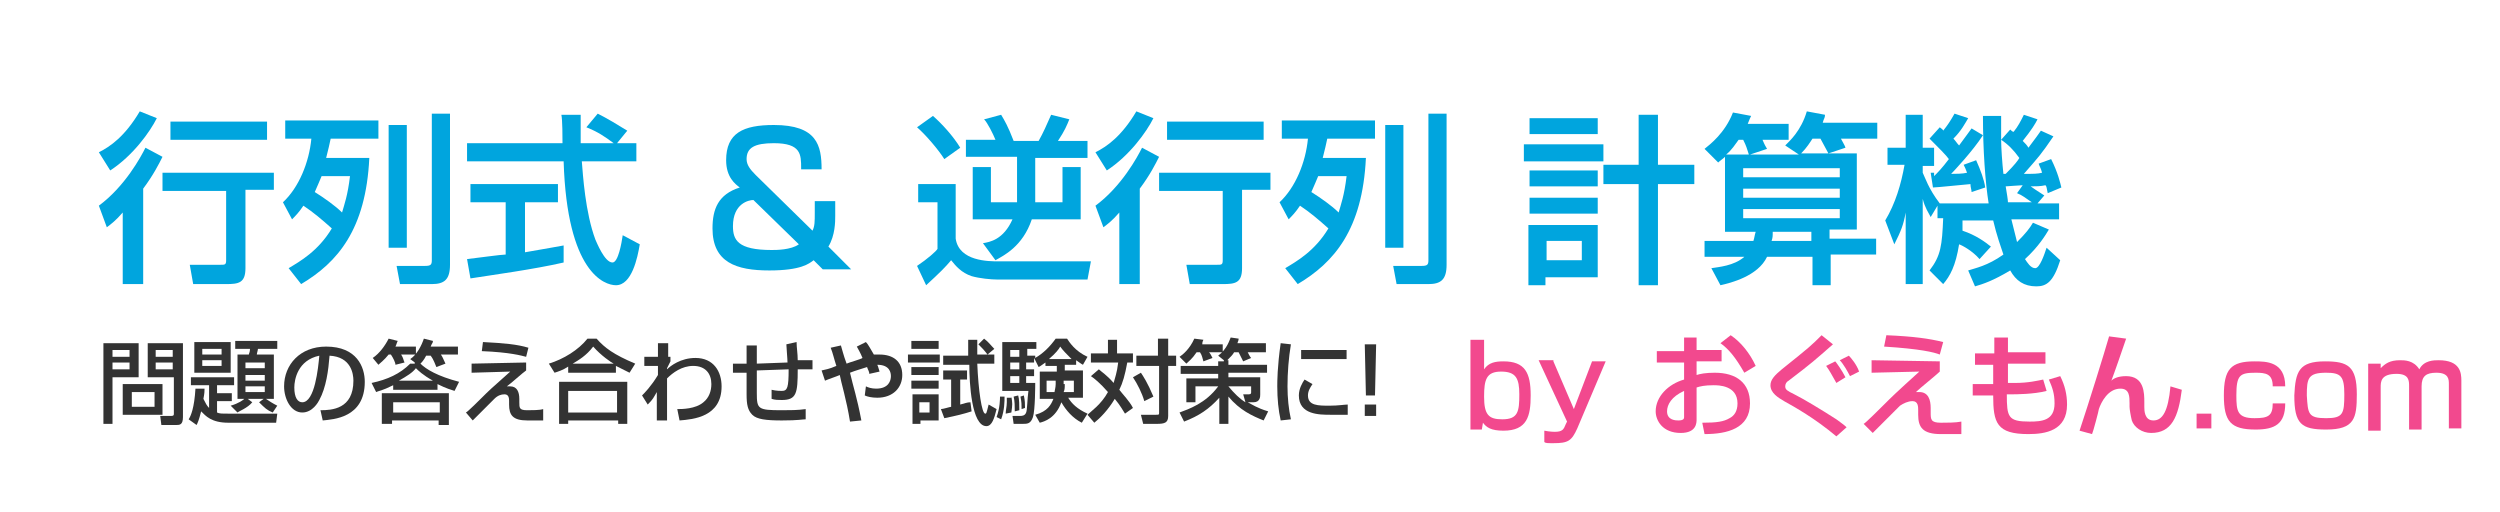
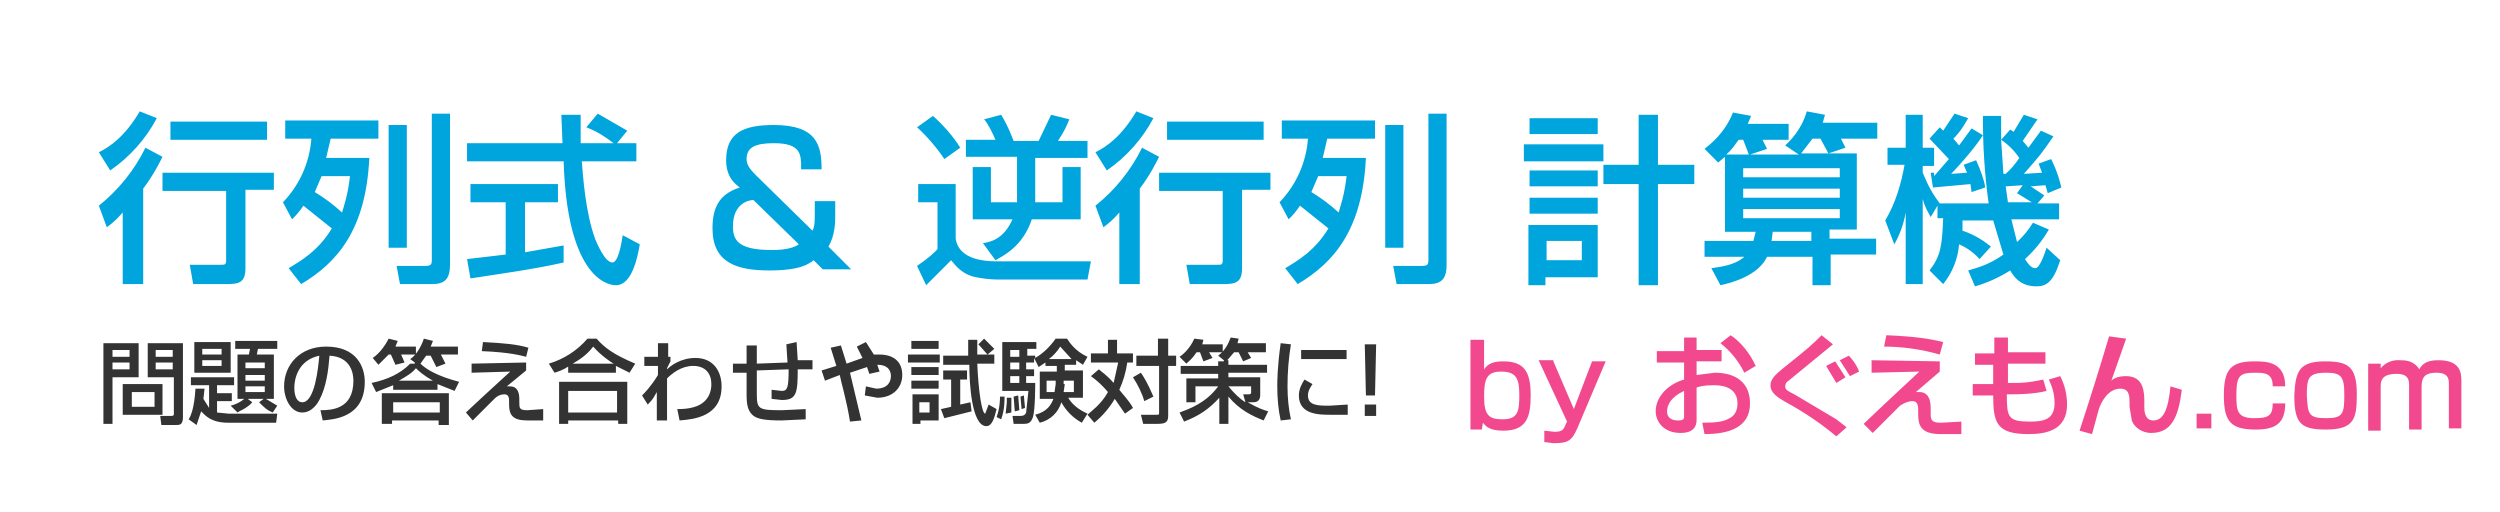
- <svg xmlns="http://www.w3.org/2000/svg" version="1.1" id="レイヤー_1" x="0px" y="0px" viewBox="0 0 220 45" style="enable-background:new 0 0 220 45;" xml:space="preserve">
-   <style type="text/css">
- 	.st0{enable-background:new    ;}
- 	.st1{fill:#00A5DE;}
- 	.st2{fill:#333333;}
- 	.st3{fill:#F2498E;}
- </style>
+ <svg xmlns="http://www.w3.org/2000/svg" viewBox="0 0 220 45">
+   <style>.st0{enable-background:new}.st1{fill:#00a5de}.st2{fill:#333}.st3{fill:#f2498e}</style>
  <g class="st0">
-     <path class="st1" d="M13.8,10.4c-0.6,1.2-2.1,3.3-4.1,4.6l-1-1.6c1-0.5,2.3-1.4,3.6-3.6L13.8,10.4z M14.3,13.8   c-0.3,0.6-0.8,1.6-1.7,2.8v8.4h-1.8v-6.3c-0.6,0.7-1,1-1.4,1.3l-0.7-1.9c2.3-1.7,3.7-4.3,4.1-5.1L14.3,13.8z M24.1,15.1v1.6h-2.5   v6.9c0,1.3-0.6,1.4-1.7,1.4H17l-0.3-1.7h2.7c0.4,0,0.5,0,0.5-0.4v-6.1h-5.6v-1.6H24.1z M23.5,10.7v1.6h-8.5v-1.6H23.5z" />
-     <path class="st1" d="M24.9,17.8c1.4-1.3,2.3-3.5,2.5-5.6h-2.3v-1.6h8.2v1.6h-4.2c-0.1,0.5-0.2,0.9-0.4,1.7h3.8   c-0.3,6.3-2.8,9.2-6,11.1l-1.1-1.4c1-0.6,2.6-1.5,3.8-3.5c-0.9-0.8-1.6-1.4-2.5-2c-0.4,0.6-0.7,0.9-1,1.2L24.9,17.8z M28.3,15.5   c-0.2,0.5-0.3,0.7-0.6,1.4c0.8,0.5,1.8,1.2,2.4,1.8c0.2-0.7,0.5-1.5,0.7-3.2H28.3z M35.8,11v10.8h-1.6V11H35.8z M39.6,10v13.3   c0,1.3-0.5,1.7-1.6,1.7h-2.8l-0.3-1.6h2.5c0.5,0,0.6-0.1,0.6-0.5V10H39.6z" />
-     <path class="st1" d="M54.3,12.6H56v1.6h-4.8c0.1,1.2,0.3,4.5,1.2,6.9c0.1,0.2,0.8,2,1.5,2c0.5,0,0.8-1.7,0.9-2.4l1.5,0.8   c-0.2,1.2-0.7,3.6-2.1,3.6c-1,0-4.3-1.1-4.6-10.9h-8.5v-1.6h8.4c0-0.4,0-2.1-0.1-2.5h1.7c0,1,0,1.9,0,2.5H54   c-0.8-0.6-1.4-1-2.4-1.4l1-1.2c0.8,0.4,1.8,1,2.6,1.5L54.3,12.6z M41.1,22.8c0.9-0.1,3-0.4,3.4-0.4v-4.6h-3.1v-1.6h7.7v1.6h-2.9   v4.4c1.8-0.3,2.8-0.5,3.4-0.6v1.5c-2.6,0.6-6.3,1.1-8.2,1.4L41.1,22.8z" />
-     <path class="st1" d="M70.5,14.8c0-1.2,0-2.2-2.4-2.2c-1.7,0-2.4,0.4-2.4,1.4c0,0.5,0.3,0.9,0.8,1.4l5,4.9c0.2-0.4,0.2-0.8,0.2-1.6   v-1h1.8V19c0,0.5,0,1.7-0.6,2.7l2,2h-2.5l-0.8-0.8c-0.4,0.3-1.1,0.9-3.9,0.9c-2.9,0-5-0.7-5-3.7c0-1.7,0.5-3,2.4-3.6   c-0.4-0.3-1.2-0.9-1.2-2.4c0-2.4,1.5-3.1,4.2-3.1c3.8,0,4.2,1.8,4.2,3.9H70.5z M66.3,17.6c-0.4,0-1.8,0.3-1.8,2.3   c0,1.2,0.4,2.1,3.4,2.1c0.4,0,1.7,0,2.4-0.5L66.3,17.6z" />
-     <path class="st1" d="M80.8,16.2h3.3V21c0.3,2,2.9,2,3.8,2H96l-0.3,1.6h-7.9c-0.6,0-1.6-0.1-2.3-0.3c-0.9-0.3-1.4-0.9-1.8-1.4   c-0.5,0.6-1,1.1-2.2,2.2l-0.8-1.7c0.9-0.6,1.7-1.3,1.8-1.5v-4.1h-1.7V16.2z M82.1,10.2c0.8,0.7,1.8,1.8,2.4,2.8l-1.4,1   c-0.5-0.8-1.6-2.1-2.4-2.8L82.1,10.2z M89.5,17.7c0-0.1,0-0.4,0-0.7v-3.2H85v-1.5h2.6c-0.2-0.5-0.7-1.5-1-1.8l1.5-0.4   c0.3,0.5,0.6,1,1.1,2.3h2.2c0.4-0.7,0.7-1.4,1.1-2.3l1.6,0.4c-0.2,0.5-0.4,1-1,1.9h2.6v1.5h-4.6v2.7c0,0.4,0,0.8,0,1.2h2.4v-3.1   h1.6v4.6h-4.3c-0.8,2.4-2.5,3.2-3.2,3.6l-1.1-1.5c0.6-0.1,1.8-0.3,2.6-2.1h-3.5v-4.6h1.6v3.1H89.5z" />
-     <path class="st1" d="M101.5,10.4c-0.6,1.2-2.1,3.3-4.1,4.6l-1-1.6c1-0.5,2.3-1.4,3.6-3.6L101.5,10.4z M102,13.8   c-0.3,0.6-0.8,1.6-1.7,2.8v8.4h-1.8v-6.3c-0.6,0.7-1,1-1.4,1.3l-0.7-1.9c2.3-1.7,3.7-4.3,4.1-5.1L102,13.8z M111.8,15.1v1.6h-2.5   v6.9c0,1.3-0.6,1.4-1.7,1.4h-2.9l-0.3-1.7h2.7c0.4,0,0.5,0,0.5-0.4v-6.1H102v-1.6H111.8z M111.2,10.7v1.6h-8.5v-1.6H111.2z" />
-     <path class="st1" d="M112.6,17.8c1.4-1.3,2.3-3.5,2.5-5.6h-2.3v-1.6h8.2v1.6h-4.2c-0.1,0.5-0.2,0.9-0.4,1.7h3.8   c-0.3,6.3-2.8,9.2-6,11.1l-1.1-1.4c1-0.6,2.6-1.5,3.8-3.5c-0.9-0.8-1.6-1.4-2.5-2c-0.4,0.6-0.7,0.9-1,1.2L112.6,17.8z M116,15.5   c-0.2,0.5-0.3,0.7-0.6,1.4c0.8,0.5,1.8,1.2,2.4,1.8c0.2-0.7,0.5-1.5,0.7-3.2H116z M123.5,11v10.8h-1.6V11H123.5z M127.3,10v13.3   c0,1.3-0.5,1.7-1.6,1.7h-2.8l-0.3-1.6h2.5c0.5,0,0.6-0.1,0.6-0.5V10H127.3z" />
-     <path class="st1" d="M134.1,12.7h7v1.5h-7V12.7z M134.6,10.4h6v1.4h-6V10.4z M134.6,15h6v1.4h-6V15z M134.6,17.4h6v1.4h-6V17.4z    M134.6,19.8h6v4.6h-4.6v0.7h-1.5V19.8z M136.1,21.2v1.7h3.1v-1.7H136.1z M145.9,14.5h3.2v1.7h-3.2v8.9h-1.7v-8.9h-3.1v-1.7h3.1   v-4.4h1.7V14.5z" />
-     <path class="st1" d="M161.1,22.6v2.5h-1.6v-2.5h-4c-0.8,1.7-3.2,2.3-4.1,2.5l-0.8-1.5c0.6-0.1,2-0.2,2.9-1h-3.5v-1.4h4.3   c0.1-0.3,0.1-0.5,0.2-0.8h-2.7v-6.6c-0.2,0.2-0.4,0.3-0.6,0.5l-1.2-1.2c0.5-0.4,1.8-1.4,2.5-3.2l1.6,0.3c-0.2,0.4-0.2,0.5-0.3,0.7   h3.6v1.4h-2.3c0.1,0.2,0.1,0.3,0.4,0.8l-1.5,0.5h4.3l-1.2-0.8c0.4-0.4,1.4-1.3,1.9-3l1.6,0.3c0,0.3-0.1,0.3-0.2,0.7h4.8v1.4H162   c0.1,0.2,0.4,0.7,0.4,0.8l-1.5,0.5l-0.7-1.3h-0.7c-0.2,0.3-0.5,0.8-1,1.3h4.9v6.7h-2.4v0.8h4.1v1.4H161.1z M153.4,12.3H153   c-0.3,0.4-0.6,0.9-1.1,1.3h2C153.7,13,153.7,12.9,153.4,12.3z M161.9,14.8h-8.5v0.8h8.5V14.8z M161.9,16.6h-8.5v0.8h8.5V16.6z    M161.9,18.4h-8.5v0.8h8.5V18.4z M159.4,20.4H156c0,0.4,0,0.5-0.1,0.8h3.5V20.4z" />
-     <path class="st1" d="M174.2,22.8c-0.6-0.7-1.5-1.2-1.8-1.3c-0.3,1.9-0.8,2.8-1.4,3.5l-1.2-1.2c1-1.3,1.1-2.2,1.2-4.6h-0.5v-1.1   l-0.6,1c-0.2-0.4-0.5-0.8-0.7-1.6v7.5h-1.5v-6.3c-0.2,1.1-0.4,1.6-1,2.8l-0.8-2.1c0.9-1.5,1.4-3.2,1.7-4.9h-1.5V13h1.6v-2.9h1.5V13   h1v1.6h-1v0.6c0.2,0.4,0.5,1.4,1.5,2.7h4.3c-0.3-1.9-0.5-4.7-0.5-7.7h1.6c0,0.7,0,1.2,0,2.1l0.8-0.9c0.1,0.1,0.2,0.2,0.3,0.2   c0.4-0.5,0.6-0.9,0.9-1.5l1.2,0.4c-0.2,0.4-0.5,0.9-1.3,1.9c0.2,0.2,0.4,0.4,0.5,0.6c0.6-0.8,0.9-1.2,1.1-1.5l1.1,0.5   c-1.1,1.6-1.2,1.7-2.6,3.3c0.9,0,1.2,0,1.6-0.1c-0.1-0.4-0.2-0.5-0.3-0.8l1.1-0.4c0.6,1.2,0.8,2.1,0.9,2.5l-1.2,0.5   c-0.1-0.5-0.1-0.6-0.2-0.7c-0.4,0.1-0.9,0.1-1.3,0.1c0.3,0.2,0.4,0.3,1.2,0.8l-0.6,0.7h1.9v1.4h-4.2c0.2,0.8,0.4,1.6,0.5,2   c0.8-0.8,1.1-1.2,1.4-1.7l1.4,0.6c-0.3,0.5-0.9,1.5-2.1,2.6c0.2,0.3,0.5,0.8,0.9,0.8c0.4,0,0.8-1.2,1-1.8l1.2,1.1   c-0.6,1.9-1.2,2.3-2.1,2.3c-1.1,0-1.8-0.5-2.3-1.4c-1.5,0.9-2.4,1.2-3.1,1.4l-0.6-1.4c0.6-0.2,1.7-0.4,3.1-1.4   c-0.2-0.6-0.6-1.7-0.9-3h-2.7c0,0.4,0,0.6,0,0.9c1.2,0.4,2,1,2.5,1.4L174.2,22.8z M170.2,15.5c0.3-0.3,0.7-0.7,1.3-1.5   c-0.2-0.3-0.9-1-1.7-1.8l0.9-1c0.1,0.1,0.3,0.2,0.3,0.3c0.4-0.5,0.6-0.8,1-1.5l1.2,0.4c-0.3,0.5-0.6,1.1-1.3,1.8   c0.2,0.2,0.3,0.4,0.5,0.6c0.6-0.8,0.8-1.1,1.1-1.5l1,0.6c-0.9,1.4-2.6,3.2-2.8,3.4c0.4,0,1,0,1.4-0.1c-0.1-0.3-0.2-0.5-0.3-0.7   l1.1-0.4c0.4,0.9,0.7,1.7,0.8,2.4l-1.2,0.4c0-0.2-0.1-0.4-0.1-0.7c-0.1,0-3,0.3-3.3,0.3l-0.2-1.3H170.2z M177.7,13.9   c-0.5-0.7-1-1.2-1.6-1.6c0,0.7,0.1,2.1,0.2,3h0.2C177.3,14.5,177.6,14.1,177.7,13.9z M178,16.3c-0.2,0-1.4,0.1-1.5,0.1   c0.1,0.6,0.2,1.2,0.2,1.4h2.1c-0.6-0.4-0.8-0.6-1.3-0.8L178,16.3z" />
+     <path d="M13.8 10.4A13 13 0 0 1 9.7 15l-1-1.6c1-.5 2.3-1.4 3.6-3.6l1.5.6zm.5 3.4c-.3.6-.8 1.6-1.7 2.8V25h-1.8v-6.3c-.6.7-1 1-1.4 1.3l-.7-1.9a15 15 0 0 0 4.1-5.1l1.5.8zm9.8 1.3v1.6h-2.5v6.9c0 1.3-.6 1.4-1.7 1.4H17l-.3-1.7h2.7c.4 0 .5 0 .5-.4v-6.1h-5.6v-1.6h9.8zm-.6-4.4v1.6H15v-1.6h8.5zM24.9 17.8a9 9 0 0 0 2.5-5.6h-2.3v-1.6h8.2v1.6h-4.2l-.4 1.7h3.8c-.3 6.3-2.8 9.2-6 11.1l-1.1-1.4c1-.6 2.6-1.5 3.8-3.5l-2.5-2a7 7 0 0 1-1 1.2l-.8-1.5zm3.4-2.3l-.6 1.4a15 15 0 0 1 2.4 1.8c.2-.7.5-1.5.7-3.2h-2.5zm7.5-4.5v10.8h-1.6V11h1.6zm3.8-1v13.3c0 1.3-.5 1.7-1.6 1.7h-2.8l-.3-1.6h2.5c.5 0 .6-.1.6-.5V10h1.6zM54.3 12.6H56v1.6h-4.8c.1 1.2.3 4.5 1.2 6.9.1.2.8 2 1.5 2 .5 0 .8-1.7.9-2.4l1.5.8c-.2 1.2-.7 3.6-2.1 3.6-1 0-4.3-1.1-4.6-10.9h-8.5v-1.6h8.4l-.1-2.5h1.7v2.5H54c-.8-.6-1.4-1-2.4-1.4l1-1.2 2.6 1.5-.9 1.1zM41.1 22.8l3.4-.4v-4.6h-3.1v-1.6h7.7v1.6h-2.9v4.4l3.4-.6v1.5c-2.6.6-6.3 1.1-8.2 1.4l-.3-1.7zM70.5 14.8c0-1.2 0-2.2-2.4-2.2-1.7 0-2.4.4-2.4 1.4 0 .5.3.9.8 1.4l5 4.9c.2-.4.2-.8.2-1.6v-1h1.8V19c0 .5 0 1.7-.6 2.7l2 2h-2.5l-.8-.8c-.4.3-1.1.9-3.9.9-2.9 0-5-.7-5-3.7 0-1.7.5-3 2.4-3.6-.4-.3-1.2-.9-1.2-2.4 0-2.4 1.5-3.1 4.2-3.1 3.8 0 4.2 1.8 4.2 3.9h-1.8zm-4.2 2.8c-.4 0-1.8.3-1.8 2.3 0 1.2.4 2.1 3.4 2.1.4 0 1.7 0 2.4-.5l-4-3.9zM80.8 16.2h3.3V21c.3 2 2.9 2 3.8 2H96l-.3 1.6h-7.9c-.6 0-1.6-.1-2.3-.3-.9-.3-1.4-.9-1.8-1.4l-2.2 2.2-.8-1.7c.9-.6 1.7-1.3 1.8-1.5v-4.1h-1.7v-1.6zm1.3-6c.8.7 1.8 1.8 2.4 2.8l-1.4 1c-.5-.8-1.6-2.1-2.4-2.8l1.4-1zm7.4 7.5V13.8H85v-1.5h2.6c-.2-.5-.7-1.5-1-1.8l1.5-.4c.3.5.6 1 1.1 2.3h2.2l1.1-2.3 1.6.4c-.2.5-.4 1-1 1.9h2.6v1.5h-4.6V17.8h2.4v-3.1h1.6v4.6h-4.3c-.8 2.4-2.5 3.2-3.2 3.6l-1.1-1.5c.6-.1 1.8-.3 2.6-2.1h-3.5v-4.6h1.6v3.1h2.3zM101.5 10.4a13 13 0 0 1-4.1 4.6l-1-1.6c1-.5 2.3-1.4 3.6-3.6l1.5.6zm.5 3.4c-.3.6-.8 1.6-1.7 2.8V25h-1.8v-6.3c-.6.7-1 1-1.4 1.3l-.7-1.9a15 15 0 0 0 4.1-5.1l1.5.8zm9.8 1.3v1.6h-2.5v6.9c0 1.3-.6 1.4-1.7 1.4h-2.9l-.3-1.7h2.7c.4 0 .5 0 .5-.4v-6.1H102v-1.6h9.8zm-.6-4.4v1.6h-8.5v-1.6h8.5zM112.6 17.8a9 9 0 0 0 2.5-5.6h-2.3v-1.6h8.2v1.6h-4.2l-.4 1.7h3.8c-.3 6.3-2.8 9.2-6 11.1l-1.1-1.4c1-.6 2.6-1.5 3.8-3.5l-2.5-2a7 7 0 0 1-1 1.2l-.8-1.5zm3.4-2.3l-.6 1.4a15 15 0 0 1 2.4 1.8c.2-.7.5-1.5.7-3.2H116zm7.5-4.5v10.8h-1.6V11h1.6zm3.8-1v13.3c0 1.3-.5 1.7-1.6 1.7h-2.8l-.3-1.6h2.5c.5 0 .6-.1.6-.5V10h1.6zM134.1 12.7h7v1.5h-7v-1.5zm.5-2.3h6v1.4h-6v-1.4zm0 4.6h6v1.4h-6V15zm0 2.4h6v1.4h-6v-1.4zm0 2.4h6v4.6H136v.7h-1.5v-5.3zm1.5 1.4v1.7h3.1v-1.7h-3.1zm9.8-6.7h3.2v1.7h-3.2v8.9h-1.7v-8.9h-3.1v-1.7h3.1v-4.4h1.7v4.4zM161.1 22.6v2.5h-1.6v-2.5h-4c-.8 1.7-3.2 2.3-4.1 2.5l-.8-1.5c.6-.1 2-.2 2.9-1H150v-1.4h4.3l.2-.8h-2.7v-6.6l-.6.5-1.2-1.2c.5-.4 1.8-1.4 2.5-3.2l1.6.3-.3.7h3.6v1.4h-2.3l.4.8-1.5.5h4.3l-1.2-.8c.4-.4 1.4-1.3 1.9-3l1.6.3-.2.7h4.8v1.4H162l.4.8-1.5.5-.7-1.3h-.7l-1 1.3h4.9v6.7H161v.8h4.1v1.4h-4zm-7.7-10.3h-.4c-.3.4-.6.9-1.1 1.3h2l-.5-1.3zm8.5 2.5h-8.5v.8h8.5v-.8zm0 1.8h-8.5v.8h8.5v-.8zm0 1.8h-8.5v.8h8.5v-.8zm-2.5 2H156l-.1.8h3.5v-.8zM174.2 22.8a5.1 5.1 0 0 0-1.8-1.3A6.4 6.4 0 0 1 171 25l-1.2-1.2c1-1.3 1.1-2.2 1.2-4.6h-.5v-1.1l-.6 1c-.2-.4-.5-.8-.7-1.6V25h-1.5v-6.3a8.6 8.6 0 0 1-1 2.8l-.8-2.1c.9-1.5 1.4-3.2 1.7-4.9h-1.5V13h1.6v-2.9h1.5V13h1v1.6h-1v.6c.2.4.5 1.4 1.5 2.7h4.3a53 53 0 0 1-.5-7.7h1.6v2.1l.8-.9.3.2.9-1.5 1.2.4-1.3 1.9.5.6 1.1-1.5 1.1.5c-1.1 1.6-1.2 1.7-2.6 3.3l1.6-.1-.3-.8 1.1-.4c.6 1.2.8 2.1.9 2.5l-1.2.5-.2-.7-1.3.1 1.2.8-.6.7h1.9v1.4H177l.5 2a8 8 0 0 0 1.4-1.7l1.4.6c-.3.5-.9 1.5-2.1 2.6.2.3.5.8.9.8s.8-1.2 1-1.8l1.2 1.1c-.6 1.9-1.2 2.3-2.1 2.3-1.1 0-1.8-.5-2.3-1.4a12 12 0 0 1-3.1 1.4l-.6-1.4c.6-.2 1.7-.4 3.1-1.4l-.9-3h-2.7v.9c1.2.4 2 1 2.5 1.4l-1 1.1zm-4-7.3l1.3-1.5-1.7-1.8.9-1 .3.3 1-1.5 1.2.4c-.3.5-.6 1.1-1.3 1.8l.5.6 1.1-1.5 1 .6c-.9 1.4-2.6 3.2-2.8 3.4l1.4-.1-.3-.7 1.1-.4c.4.9.7 1.7.8 2.4l-1.2.4-.1-.7-3.3.3-.2-1.3h.3zm7.5-1.6a6 6 0 0 0-1.6-1.6l.2 3h.2a7 7 0 0 0 1.2-1.4zm.3 2.4l-1.5.1.2 1.4h2.1l-1.3-.8.5-.7z" class="st1" />
  </g>
  <g class="st0">
-     <path class="st2" d="M9.1,30.2h3.1v3H9.9v4.1H9.1V30.2z M9.9,30.8v0.6h1.5v-0.6H9.9z M9.9,31.9v0.6h1.5v-0.6H9.9z M14.3,33.8v2.7   h-3.5v-2.7H14.3z M11.6,34.5v1.3h2v-1.3H11.6z M15.3,33.2h-2.3v-3h3.1v6.5c0,0.7-0.3,0.7-0.6,0.7h-1.3l-0.1-0.8h1   c0.2,0,0.2-0.1,0.2-0.2V33.2z M13.7,30.8v0.6h1.5v-0.6H13.7z M13.7,31.9v0.6h1.5v-0.6H13.7z" />
-     <path class="st2" d="M18,34.2c0,0.2,0,0.4-0.1,0.9c0.2,0.4,0.3,0.6,0.5,0.8v-2h-1.6v-0.7h3.8v0.7h-1.5v0.7h1.3v0.7h-1.3v1   c0.2,0.1,0.4,0.1,1,0.1h4.3l-0.1,0.8h-4.2c-1.5,0-2-0.6-2.4-1c-0.2,0.8-0.3,1-0.4,1.2l-0.7-0.5c0.2-0.3,0.5-1,0.6-2.7L18,34.2z    M17.1,30.1h3.2v2.7h-3.2V30.1z M17.8,30.7v0.5h1.7v-0.5H17.8z M17.8,31.7v0.5h1.7v-0.5H17.8z M20.3,35.7c0.7-0.2,1.1-0.5,1.2-0.6   h-0.6v-3.9h1c0-0.1,0.1-0.2,0.1-0.5h-1.3v-0.7h3.7v0.7h-1.7c0,0.1-0.1,0.4-0.1,0.5h1.5v3.9h-0.7c0.3,0.2,0.6,0.4,1,0.6l-0.4,0.6   c-0.5-0.2-0.7-0.4-1.2-0.9l0.4-0.3h-1.4l0.4,0.3c-0.4,0.5-1.2,0.8-1.3,0.9L20.3,35.7z M21.6,31.9v0.5h1.7v-0.5H21.6z M21.6,33v0.5   h1.7V33H21.6z M21.6,34v0.5h1.7V34H21.6z" />
-     <path class="st2" d="M28.2,36.1c1,0,2.9-0.1,2.9-2.6c0-0.6-0.2-2.1-2.1-2.2c-0.1,1.3-0.3,2.8-0.9,3.9c-0.1,0.2-0.6,1.1-1.5,1.1   c-1,0-1.6-1.2-1.6-2.3c0-1.9,1.4-3.5,3.7-3.5c2.7,0,3.4,1.8,3.4,3.1c0,3.2-2.8,3.3-3.7,3.4L28.2,36.1z M25.9,34.1   c0,0.9,0.3,1.3,0.7,1.3c1.1,0,1.4-3,1.5-4.1C26.2,31.7,25.9,33.4,25.9,34.1z" />
-     <path class="st2" d="M36.5,31.9l-0.4-0.3c0.6-0.4,1-1.2,1.2-1.8l0.8,0.2c0,0.2-0.1,0.2-0.2,0.5h2.4v0.7h-1.5   c0.2,0.3,0.2,0.4,0.4,0.8l-0.8,0.3c-0.1-0.2-0.2-0.6-0.5-1h-0.4c-0.2,0.4-0.4,0.6-0.5,0.7c0.5,0.5,1.5,1.1,3.4,1.6l-0.4,0.8   c-0.3-0.1-0.7-0.2-1.5-0.6v0.5h-3.9v-0.4c-1,0.5-1.3,0.5-1.5,0.6l-0.4-0.8c1.4-0.3,2.5-0.8,3.4-1.7H36.5z M34.2,31.2   c-0.4,0.5-0.7,0.7-0.9,0.9l-0.5-0.6c0.6-0.4,1.1-1.1,1.4-1.7l0.8,0.2c-0.1,0.2-0.1,0.3-0.2,0.5h1.8v0.7h-1.3   c0.2,0.3,0.2,0.5,0.3,0.7l-0.8,0.2c0-0.2-0.2-0.6-0.4-0.9H34.2z M39.5,34.7v2.7h-0.9V37h-4.1v0.3h-0.9v-2.7H39.5z M34.6,35.4v0.9   h4.1v-0.9H34.6z M38.1,33.5c-0.9-0.5-1.3-0.9-1.5-1.1c-0.3,0.4-0.8,0.7-1.5,1.1H38.1z" />
-     <path class="st2" d="M46.3,31.9v0.7c-0.3,0.2-1.4,1.2-1.7,1.4c0.1,0,0.2,0,0.3,0c0.6,0,0.8,0.5,0.8,1.1v0.3c0,0.5,0,0.7,0.7,0.7   c0.4,0,1.1,0,1.4-0.1V37c-0.8,0-1.3,0-1.4,0c-1.3,0-1.6-0.5-1.6-1.4v-0.3c0-0.2,0-0.6-0.4-0.6c-0.3,0-0.6,0.1-0.9,0.4   c-0.3,0.3-1.6,1.6-1.9,1.9l-0.6-0.7c0.1,0,1.3-1.2,1.5-1.4c0.4-0.4,0.7-0.7,2.4-2.2l-3.4,0.1v-0.8L46.3,31.9z M46.3,31.4   c-0.4-0.1-1.4-0.4-3.9-0.5l0.1-0.8c1.9,0.1,3,0.2,4,0.5L46.3,31.4z" />
-     <path class="st2" d="M50.1,32.2c-0.6,0.4-1,0.5-1.3,0.6L48.3,32c1.3-0.4,2.6-1.2,3.4-2.2h0.8c0.7,0.8,1.5,1.4,3.4,2.2l-0.5,0.8   c-0.2-0.1-0.6-0.3-1.2-0.6v0.6h-4.2V32.2z M49.2,33.6h6v3.7h-0.8V37H50v0.3h-0.8V33.6z M50,34.4v1.9h4.3v-1.9H50z M54,32   c-0.2-0.1-1.1-0.7-1.8-1.5c-0.6,0.8-1.3,1.2-1.8,1.5H54z" />
-     <path class="st2" d="M59.6,36c0.4,0,1.6,0,2.3-0.6c0.5-0.4,0.7-1,0.7-1.6c0-0.9-0.5-1.6-1.6-1.6c-1,0-1.8,0.6-2.3,1.1V37h-0.9   l0-2.5c-0.3,0.5-0.3,0.6-0.8,1.1l-0.5-0.8c0.2-0.2,0.8-0.8,1.4-1.8l0-0.8h-1.2v-0.8h1.2v-1.2h0.9l0,1.2H59v0.4   c-0.1,0.2-0.2,0.4-0.3,0.6v0.1c0.3-0.3,1.2-1,2.5-1c1.6,0,2.3,1.2,2.3,2.5c0,2.7-2.5,2.9-3.7,3L59.6,36z" />
-     <path class="st2" d="M70.1,30.1c0,0.5,0.1,1,0.1,1.6l1.3,0v0.8l-1.3,0c0,2.1-0.1,2.7-1.4,2.7c-0.3,0-0.6,0-0.9-0.1l0-0.8   c0.4,0.1,0.8,0.1,0.9,0.1c0.5,0,0.6-0.3,0.6-1.9l-2.8,0.1l0,2c0,1.4,0.1,1.5,2.2,1.5c0.7,0,1.4,0,2.1-0.1v0.9   c-0.3,0-0.6,0.1-2.1,0.1c-1.4,0-2.2-0.1-2.6-0.5c-0.4-0.4-0.5-0.9-0.5-1.8v-1.9l-1.2,0l0-0.8l1.2,0v-1.6h0.9l0,1.6l2.7-0.1   c0-0.3-0.1-1.4-0.1-1.6L70.1,30.1z" />
-     <path class="st2" d="M76.2,30.1c0.2,0.2,0.4,0.6,0.7,1.1c0.1,0,0.2,0,0.5,0c1.2,0,2,0.6,2,1.8c0,1.1-0.8,2-2.2,2   c-0.5,0-0.9-0.1-1.1-0.2l0.1-0.8c0.2,0.1,0.5,0.2,0.9,0.2c1.1,0,1.3-0.7,1.3-1.1c0-0.3-0.1-1-1.2-1c0.1,0.2,0.1,0.3,0.2,0.6   l-0.9,0.2c0-0.2-0.1-0.3-0.2-0.6c-0.6,0.2-1,0.3-1.5,0.5c0.3,1.3,0.6,2.1,1,4.2l-1,0.1c-0.3-1.9-0.8-3.5-0.9-4.1   c-0.2,0.1-1.1,0.4-1.3,0.5l-0.3-0.9c0.4-0.1,0.6-0.1,1.3-0.4c-0.2-0.6-0.3-1.1-0.5-1.6l0.9-0.2c0.1,0.3,0.2,0.8,0.5,1.6   c0.2-0.1,1.3-0.4,1.4-0.5c-0.2-0.5-0.4-0.8-0.5-1L76.2,30.1z" />
-     <path class="st2" d="M79.9,31.2h2.8v0.7h-2.8V31.2z M80.2,30h2.4v0.7h-2.4V30z M80.2,32.3h2.4v0.7h-2.4V32.3z M80.2,33.5h2.4v0.7   h-2.4V33.5z M80.2,34.7h2.4V37h-1.6v0.3h-0.7V34.7z M80.9,35.4v0.9h0.9v-0.9H80.9z M82.8,36c0.2,0,0.8-0.2,0.9-0.2v-2.4H83v-0.8   h2.1v0.8h-0.6v2.2c0.4-0.1,0.6-0.2,0.9-0.2l0.1,0.8c-0.6,0.2-1.4,0.4-2.4,0.6L82.8,36z M85.2,31.2c0-0.1,0-1.3,0-1.3h0.8   c0,0.4,0,0.8,0,1.3h1.5v0.8H86c0.1,2.4,0.4,4.4,0.7,4.4c0.1,0,0.1,0,0.3-0.8l0.7,0.4c-0.2,0.8-0.4,1.5-0.9,1.5   c-1.3,0-1.5-3.8-1.5-5.4H83v-0.8H85.2z M86.6,29.8c0.4,0.3,0.6,0.6,0.9,0.9l-0.6,0.5c-0.3-0.4-0.5-0.6-0.8-0.9L86.6,29.8z" />
-     <path class="st2" d="M88.4,34.9c0,0.4,0,1.2-0.3,2l-0.4-0.2c0.3-0.8,0.3-1.6,0.3-1.8H88.4z M92,31.9c-0.3,0.2-0.4,0.3-0.6,0.4   l-0.4-0.8v0.4h-0.7v0.6h0.7v0.6h-0.7v0.6h0.8c0,0.1,0,2.4-0.2,3c-0.2,0.6-0.5,0.6-0.9,0.6h-0.8l-0.1-0.7h0.7c0.1,0,0.4,0,0.5-0.3   c0.1-0.2,0.1-1.2,0.2-1.9h-2.3v-4.3h3v0.6h-0.8v0.6h0.7v0.2c0.7-0.4,1.3-1,1.8-1.7h1c0.2,0.3,0.7,1.1,1.8,1.6l-0.4,0.7   c-0.2-0.1-0.3-0.2-0.6-0.4v0.4h-1v0.5h1.6v2.4H94c0.3,0.5,0.8,1,1.7,1.4l-0.5,0.8c-0.8-0.4-1.4-1.1-1.8-1.8   c-0.5,1.4-1.5,1.7-1.9,1.8l-0.4-0.7c1.1-0.3,1.4-0.9,1.6-1.4h-1.2v-2.4h1.5v-0.5H92V31.9z M89,34.9c0.1,0.6,0.1,0.7,0,1.4l-0.5,0.1   c0-0.3,0.1-0.6,0.1-1c0-0.2,0-0.3,0-0.4H89z M88.9,30.8v0.6h0.8v-0.6H88.9z M88.9,31.9v0.6h0.8v-0.6H88.9z M88.9,33.1v0.6h0.8v-0.6   H88.9z M89.6,34.8c0.1,0.3,0.1,0.9,0.1,1.3l-0.4,0.1c0-0.4,0-0.9-0.1-1.3L89.6,34.8z M90.1,34.8c0.1,0.5,0.1,0.7,0.1,1.1l-0.3,0.1   c0-0.4,0-0.6-0.1-1.1L90.1,34.8z M92.9,33.5h-0.8v1h0.7c0-0.1,0.1-0.4,0.1-0.7V33.5z M94.3,31.6c-0.4-0.4-0.8-0.8-1-1.1   c-0.1,0.2-0.4,0.6-1,1.1H94.3z M93.7,33.8c0,0.3,0,0.5-0.1,0.7h0.9v-1h-0.9V33.8z" />
-     <path class="st2" d="M96.7,32.5c0.2,0.2,0.7,0.5,1.3,1.2c0.1-0.4,0.3-0.9,0.4-1.8H96v-0.8h1.5v-1.2h0.8v1.2h1.4v0.8h-0.5   c-0.2,1.1-0.4,1.8-0.7,2.4c0.3,0.4,0.9,1,1.2,1.6l-0.7,0.5c-0.2-0.3-0.4-0.7-0.9-1.3c-0.6,1-1.3,1.7-1.8,2.1l-0.6-0.7   c0.3-0.3,1.2-0.9,1.8-2c-0.7-0.8-1.2-1.2-1.5-1.4L96.7,32.5z M100.4,32.8c0.2,0.3,0.6,0.9,1.1,2.1l-0.8,0.4c-0.2-0.7-0.6-1.5-1-2.1   L100.4,32.8z M102.8,29.8v1.5h0.7v0.9h-0.7v4.4c0,0.6-0.3,0.7-1,0.7h-1.2l-0.2-0.8h1.3c0.3,0,0.3,0,0.3-0.2v-4.1H100v-0.9h1.9v-1.5   H102.8z" />
-     <path class="st2" d="M107.7,31.7l-0.5-0.4c0.8-0.6,1-1.4,1.1-1.6l0.7,0.1c0,0.2-0.1,0.3-0.1,0.4h2.5V31h-1.6   c0.1,0.2,0.2,0.4,0.3,0.5l-0.7,0.3c-0.1-0.2-0.3-0.6-0.4-0.8h-0.4c-0.1,0.2-0.3,0.4-0.6,0.7h0.1v0.4h3.4v0.7h-3.4v0.4h2.8v1.5   c0,0.2,0,0.7-0.6,0.7h-0.5c0.4,0.2,0.8,0.5,1.8,0.8l-0.4,0.8c-1-0.4-2.1-0.9-3.1-2.1v2.4h-0.8V35c-0.9,1-1.8,1.6-3.1,2.1l-0.4-0.8   c0.8-0.3,2.3-0.8,3.4-2.3h-2v1.4h-0.8v-2.1h2.8v-0.4h-3.3v-0.7h3.3v-0.4H107.7z M105.3,31c-0.4,0.6-0.7,0.8-0.9,1l-0.6-0.6   c0.3-0.2,0.9-0.7,1.3-1.6l0.8,0.1c-0.1,0.2-0.1,0.3-0.1,0.4h1.8V31h-1.2c0.1,0.1,0.2,0.3,0.3,0.5l-0.8,0.3   c-0.1-0.3-0.1-0.5-0.3-0.8H105.3z M109.4,34.7h0.5c0.2,0,0.2-0.1,0.2-0.2V34h-2c0.5,0.6,1,1.1,1.5,1.4L109.4,34.7z" />
-     <path class="st2" d="M113.6,30.3c-0.2,1.2-0.3,2.5-0.3,3.7c0,1,0.1,2,0.3,2.9l-0.9,0.1c-0.2-0.9-0.3-1.9-0.3-3c0-0.4,0-1.7,0.3-3.8   L113.6,30.3z M115.5,33.8c-0.2,0.3-0.4,0.6-0.4,1c0,0.9,0.9,0.9,1.9,0.9c0.8,0,1.3-0.1,1.6-0.1v0.9c-0.5,0-1.1,0-1.5,0   c-1,0-2.8,0-2.8-1.7c0-0.6,0.3-1.1,0.5-1.4L115.5,33.8z M118.5,30.8v0.8h-4v-0.8H118.5z" />
-     <path class="st2" d="M121.1,30.3l-0.1,4.5h-0.8l-0.1-4.5H121.1z M121.1,35.6v1h-1v-1H121.1z" />
+     <path d="M9.1 30.2h3.1v3H9.9v4.1h-.8v-7.1zm.8.6v.6h1.5v-.6H9.9zm0 1.1v.6h1.5v-.6H9.9zm4.4 1.9v2.7h-3.5v-2.7h3.5zm-2.7.7v1.3h2v-1.3h-2zm3.7-1.3H13v-3h3.1v6.5c0 .7-.3.7-.6.7h-1.3l-.1-.8h1c.2 0 .2-.1.2-.2v-3.2zm-1.6-2.4v.6h1.5v-.6h-1.5zm0 1.1v.6h1.5v-.6h-1.5zM18 34.2l-.1.9.5.8v-2h-1.6v-.7h3.8v.7h-1.5v.7h1.3v.7h-1.3v1l1 .1h4.3l-.1.8h-4.2c-1.5 0-2-.6-2.4-1l-.4 1.2-.7-.5c.2-.3.5-1 .6-2.7h.8zm-.9-4.1h3.2v2.7h-3.2v-2.7zm.7.6v.5h1.7v-.5h-1.7zm0 1v.5h1.7v-.5h-1.7zm2.5 4a3 3 0 0 0 1.2-.6h-.6v-3.9h1l.1-.5h-1.3V30h3.7v.7h-1.7l-.1.5h1.5v3.9h-.7l1 .6-.4.6c-.5-.2-.7-.4-1.2-.9l.4-.3h-1.4l.4.3c-.4.5-1.2.8-1.3.9l-.6-.6zm1.3-3.8v.5h1.7v-.5h-1.7zm0 1.1v.5h1.7V33h-1.7zm0 1v.5h1.7V34h-1.7zM28.2 36.1c1 0 2.9-.1 2.9-2.6 0-.6-.2-2.1-2.1-2.2-.1 1.3-.3 2.8-.9 3.9-.1.2-.6 1.1-1.5 1.1-1 0-1.6-1.2-1.6-2.3 0-1.9 1.4-3.5 3.7-3.5 2.7 0 3.4 1.8 3.4 3.1 0 3.2-2.8 3.3-3.7 3.4l-.2-.9zm-2.3-2c0 .9.3 1.3.7 1.3 1.1 0 1.4-3 1.5-4.1-1.9.4-2.2 2.1-2.2 2.8zM36.5 31.9l-.4-.3c.6-.4 1-1.2 1.2-1.8l.8.2-.2.5h2.4v.7h-1.5l.4.8-.8.3-.5-1h-.4l-.5.7c.5.5 1.5 1.1 3.4 1.6l-.4.8-1.5-.6v.5h-3.9v-.4l-1.5.6-.4-.8c1.4-.3 2.5-.8 3.4-1.7h.4zm-2.3-.7l-.9.9-.5-.6c.6-.4 1.1-1.1 1.4-1.7l.8.2-.2.5h1.8v.7h-1.3l.3.7-.8.2-.4-.9h-.2zm5.3 3.5v2.7h-.9V37h-4.1v.3h-.9v-2.7h5.9zm-4.9.7v.9h4.1v-.9h-4.1zm3.5-1.9c-.9-.5-1.3-.9-1.5-1.1-.3.4-.8.7-1.5 1.1h3zM46.3 31.9v.7L44.6 34h.3c.6 0 .8.5.8 1.1v.3c0 .5 0 .7.7.7l1.4-.1v1h-1.4c-1.3 0-1.6-.5-1.6-1.4v-.3c0-.2 0-.6-.4-.6-.3 0-.6.1-.9.4L41.6 37l-.6-.7 1.5-1.4 2.4-2.2-3.4.1V32l4.8-.1zm0-.5c-.4-.1-1.4-.4-3.9-.5l.1-.8c1.9.1 3 .2 4 .5l-.2.8zM50.1 32.2c-.6.4-1 .5-1.3.6l-.5-.8a7.2 7.2 0 0 0 3.4-2.2h.8c.7.8 1.5 1.4 3.4 2.2l-.5.8-1.2-.6v.6H50v-.6zm-.9 1.4h6v3.7h-.8V37H50v.3h-.8v-3.7zm.8.8v1.9h4.3v-1.9H50zm4-2.4c-.2-.1-1.1-.7-1.8-1.5-.6.8-1.3 1.2-1.8 1.5H54zM59.6 36c.4 0 1.6 0 2.3-.6.5-.4.7-1 .7-1.6 0-.9-.5-1.6-1.6-1.6-1 0-1.8.6-2.3 1.1V37h-.9v-2.5c-.3.5-.3.6-.8 1.1l-.5-.8c.2-.2.8-.8 1.4-1.8v-.8h-1.2v-.8h1.2v-1.2h.9v1.2h.2v.4l-.3.6v.1c.3-.3 1.2-1 2.5-1 1.6 0 2.3 1.2 2.3 2.5 0 2.7-2.5 2.9-3.7 3l-.2-1zM70.1 30.1l.1 1.6h1.3v.8h-1.3c0 2.1-.1 2.7-1.4 2.7l-.9-.1v-.8l.9.1c.5 0 .6-.3.6-1.9l-2.8.1v2c0 1.4.1 1.5 2.2 1.5l2.1-.1v.9l-2.1.1c-1.4 0-2.2-.1-2.6-.5-.4-.4-.5-.9-.5-1.8v-1.9h-1.2V32h1.2v-1.6h.9V32l2.7-.1-.1-1.6.9-.2zM76.2 30.1l.7 1.1h.5c1.2 0 2 .6 2 1.8 0 1.1-.8 2-2.2 2l-1.1-.2.1-.8.9.2c1.1 0 1.3-.7 1.3-1.1 0-.3-.1-1-1.2-1l.2.6-.9.2-.2-.6-1.5.5 1 4.2-1 .1c-.3-1.9-.8-3.5-.9-4.1l-1.3.5-.3-.9 1.3-.4-.5-1.6.9-.2.5 1.6 1.4-.5-.5-1 .8-.4zM79.9 31.2h2.8v.7h-2.8v-.7zm.3-1.2h2.4v.7h-2.4V30zm0 2.3h2.4v.7h-2.4v-.7zm0 1.2h2.4v.7h-2.4v-.7zm0 1.2h2.4V37H81v.3h-.7v-2.6zm.7.7v.9h.9v-.9h-.9zm1.9.6l.9-.2v-2.4H83v-.8h2.1v.8h-.6v2.2l.9-.2.1.8-2.4.6-.3-.8zm2.4-4.8v-1.3h.8v1.3h1.5v.8H86c.1 2.4.4 4.4.7 4.4l.3-.8.7.4c-.2.8-.4 1.5-.9 1.5-1.3 0-1.5-3.8-1.5-5.4H83v-.8h2.2zm1.4-1.4l.9.9-.6.5-.8-.9.5-.5zM88.4 34.9c0 .4 0 1.2-.3 2l-.4-.2c.3-.8.3-1.6.3-1.8h.4zm3.6-3l-.6.4-.4-.8v.4h-.7v.6h.7v.6h-.7v.6h.8c0 .1 0 2.4-.2 3-.2.6-.5.6-.9.6h-.8l-.1-.7h.7c.1 0 .4 0 .5-.3l.2-1.9h-2.3v-4.3h3v.6h-.8v.6h.7v.2c.7-.4 1.3-1 1.8-1.7h1c.2.3.7 1.1 1.8 1.6l-.4.7-.6-.4v.4h-1v.5h1.6V35H94c.3.5.8 1 1.7 1.4l-.5.8a4.5 4.5 0 0 1-1.8-1.8 2.6 2.6 0 0 1-1.9 1.8l-.4-.7c1.1-.3 1.4-.9 1.6-1.4h-1.2v-2.4H93v-.5h-1v-.3zm-3 3v1.4l-.5.1.1-1V35h.4zm-.1-4.1v.6h.8v-.6h-.8zm0 1.1v.6h.8v-.6h-.8zm0 1.2v.6h.8v-.6h-.8zm.7 1.7l.1 1.3-.4.1-.1-1.3.4-.1zm.5 0l.1 1.1-.3.1-.1-1.1.3-.1zm2.8-1.3h-.8v1h.7l.1-.7v-.3zm1.4-1.9l-1-1.1a4 4 0 0 1-1 1.1h2zm-.6 2.2l-.1.7h.9v-1h-.9v.3zM96.7 32.5c.2.2.7.5 1.3 1.2l.4-1.8H96v-.8h1.5v-1.2h.8v1.2h1.4v.8h-.5a8.7 8.7 0 0 1-.7 2.4c.3.4.9 1 1.2 1.6l-.7.5-.9-1.3a8 8 0 0 1-1.8 2.1l-.6-.7c.3-.3 1.2-.9 1.8-2a8 8 0 0 0-1.5-1.4l.7-.6zm3.7.3c.2.3.6.9 1.1 2.1l-.8.4c-.2-.7-.6-1.5-1-2.1l.7-.4zm2.4-3v1.5h.7v.9h-.7v4.4c0 .6-.3.7-1 .7h-1.2l-.2-.8h1.3c.3 0 .3 0 .3-.2v-4.1h-2v-.9h1.9v-1.5h.9zM107.7 31.7l-.5-.4c.8-.6 1-1.4 1.1-1.6l.7.1-.1.4h2.5v.8h-1.6l.3.5-.7.3-.4-.8h-.4l-.6.7h.1v.4h3.4v.7h-3.4v.4h2.8v1.5c0 .2 0 .7-.6.7h-.5c.4.2.8.5 1.8.8l-.4.8c-1-.4-2.1-.9-3.1-2.1v2.4h-.8V35c-.9 1-1.8 1.6-3.1 2.1l-.4-.8c.8-.3 2.3-.8 3.4-2.3h-2v1.4h-.8v-2.1h2.8v-.4h-3.3v-.7h3.3v-.4h.5zm-2.4-.7c-.4.6-.7.8-.9 1l-.6-.6c.3-.2.9-.7 1.3-1.6l.8.1-.1.4h1.8v.7h-1.2l.3.5-.8.3-.3-.8h-.3zm4.1 3.7h.5c.2 0 .2-.1.2-.2V34h-2c.5.6 1 1.1 1.5 1.4l-.2-.7zM113.6 30.3a23 23 0 0 0-.3 3.7c0 1 .1 2 .3 2.9l-.9.1c-.2-.9-.3-1.9-.3-3 0-.4 0-1.7.3-3.8l.9.1zm1.9 3.5c-.2.3-.4.6-.4 1 0 .9.9.9 1.9.9l1.6-.1v.9h-1.5c-1 0-2.8 0-2.8-1.7 0-.6.3-1.1.5-1.4l.7.4zm3-3v.8h-4v-.8h4zM121.1 30.3l-.1 4.5h-.8l-.1-4.5h1zm0 5.3v1h-1v-1h1z" class="st2" />
  </g>
-   <g>
-     <path class="st3" d="M130.6,29.9v2.6c0.4-0.6,1-0.7,1.7-0.7c1.9,0,2.4,1,2.4,3c0,1.8-0.3,3.1-2.4,3.1c-1.1,0-1.5-0.3-1.8-0.7   l-0.1,0.6h-1v-7.9H130.6z M130.6,34.9c0,1.6,0.4,2,1.6,2c1.4,0,1.5-0.7,1.5-2.2c0-1.4-0.3-2-1.6-2S130.6,33.4,130.6,34.9z" />
-     <path class="st3" d="M136.7,31.8l1.8,4.2l1.6-4.2h1.2l-2.5,5.9c-0.5,1.1-0.8,1.3-2.1,1.3c-0.5,0-0.7,0-0.8-0.1v-1   c0.5,0.1,0.9,0.1,0.9,0.1c0.7,0,0.8-0.2,1-0.7l0.1-0.2l-2.5-5.4H136.7z" />
-     <path class="st3" d="M148.2,29.7h1.1v1.1h2.2v1h-2.2V33c0.3-0.1,0.8-0.2,1.6-0.2c1.9,0,3.1,0.9,3.1,2.7c0,2.2-2,2.7-4,2.7l-0.2-1   c1.3,0,1.9-0.1,2.4-0.4c0.4-0.2,0.7-0.6,0.7-1.3c0-1.6-1.7-1.6-2.1-1.6c-0.8,0-1.2,0.1-1.5,0.2v2.8c0,0.3,0,1.2-1.4,1.2   c-1.6,0-2.2-1.1-2.2-1.9c0-1.3,1.1-2.4,2.5-2.8v-1.5h-2.4v-1h2.4V29.7z M148.2,34.4c-1.1,0.5-1.5,1.2-1.5,1.8c0,0.8,0.8,0.8,1,0.8   c0.5,0,0.5-0.2,0.5-0.3V34.4z M152.3,29.5c0.9,0.6,1.7,1.6,2.2,2.7l-1,0.6c-0.8-1.4-1.4-2.1-2.1-2.6L152.3,29.5z" />
-     <path class="st3" d="M161.6,38.4c-1.9-1.6-3.7-2.6-4.6-3.1c-0.5-0.3-1.2-0.7-1.2-1.4c0-0.5,0.4-0.9,1-1.4c2.5-2,2.6-2.1,3.5-3   l1,0.8c-1.6,1.4-1.8,1.6-3.9,3.2c-0.2,0.1-0.3,0.3-0.3,0.5c0,0.3,0.2,0.4,0.8,0.7c0.8,0.4,2.3,1.3,3.7,2.2c0.4,0.3,0.7,0.5,0.9,0.7   L161.6,38.4z M161.6,33.7c-0.4-0.7-0.6-1.1-0.9-1.5l0.8-0.4c0.1,0.1,0.6,0.8,0.9,1.4L161.6,33.7z M162.8,33.1   c-0.2-0.4-0.6-1.1-0.9-1.4l0.8-0.4c0.2,0.2,0.7,0.8,0.9,1.4L162.8,33.1z" />
-     <path class="st3" d="M170.7,31.8v0.9c-0.3,0.3-1.8,1.5-2.1,1.8c0.1,0,0.2,0,0.3,0c0.8,0,1,0.7,1,1.4v0.4c0,0.6,0,0.9,0.9,0.9   c0.5,0,1.3,0,1.8-0.1v1.1c-1,0-1.6,0-1.8,0c-1.6,0-2-0.6-2-1.7v-0.4c0-0.3,0-0.8-0.5-0.8c-0.4,0-0.8,0.2-1.1,0.4   c-0.4,0.4-2.1,2.1-2.4,2.4l-0.8-0.8c0.1,0,1.6-1.5,1.9-1.8c0.5-0.5,0.9-0.9,3-2.8l-4.2,0.1v-1.1L170.7,31.8z M170.7,31.2   c-0.5-0.2-1.7-0.5-4.9-0.7l0.2-1c2.4,0.1,3.8,0.3,5,0.6L170.7,31.2z" />
-     <path class="st3" d="M175.5,29.7h1.2l0,1.3h3.3v1h-3.3l0,1.7h0.6c1.2,0,2-0.2,2.5-0.3l0.3,1c-1.1,0.3-2.8,0.3-3,0.3h-0.5   c0,2,0.1,2.4,2,2.4c1.1,0,2.2-0.1,2.2-1.6c0-0.9-0.2-1.4-0.5-2.1l1-0.3c0.4,0.8,0.6,1.6,0.6,2.5c0,2.3-1.9,2.6-3.4,2.6   c-2.8,0-3.1-1-3.1-3.4h-1.8v-1h1.8l0-1.7h-1.6v-1h1.7L175.5,29.7z" />
-     <path class="st3" d="M187.1,29.8c-0.2,0.6-1.1,3.2-1.3,3.7c0.2-0.2,0.6-0.4,1.3-0.4c1.6,0,1.6,1.5,1.6,2.3v0.4c0,0.3,0,1.2,0.8,1.2   c0.8,0,1.3-0.8,1.5-3l1,0.3c-0.3,2.4-0.9,3.8-2.7,3.8c-0.8,0-1.5-0.5-1.7-1.1c-0.1-0.4-0.2-1-0.2-1.2v-0.3c0-0.6,0-1.3-0.8-1.3   c-1.1,0-1.7,1.2-1.9,1.8c0,0.1-0.5,2-0.6,2.2l-1.1-0.3c0.8-2.4,2.2-6.9,2.6-8.3L187.1,29.8z" />
-     <path class="st3" d="M194.6,36.4v1.3h-1.3v-1.3H194.6z" />
-     <path class="st3" d="M201.1,35.5c0,1.8-0.9,2.3-2.6,2.3c-2.2,0-2.8-0.7-2.8-3c0-2.3,0.6-3,2.7-3c1,0,2.7,0,2.7,2.2H200   c0-1.1-0.6-1.2-1.5-1.2c-1.4,0-1.7,0.2-1.7,2c0,1.4,0.1,2,1.6,2c1.2,0,1.6-0.2,1.6-1.3H201.1z" />
-     <path class="st3" d="M204.6,31.8c2,0,2.8,0.4,2.8,2.9c0,2.1-0.2,3.1-2.7,3.1c-2.2,0-2.8-0.5-2.8-3C202,32.7,202.3,31.8,204.6,31.8z    M204.7,36.8c1.5,0,1.6-0.4,1.6-2.1c0-1.6-0.3-1.9-1.6-1.9c-1.6,0-1.7,0.5-1.7,2C203.1,36.4,203.1,36.8,204.7,36.8z" />
-     <path class="st3" d="M209.5,31.8l0,0.6c0.4-0.4,0.8-0.7,1.7-0.7c0.4,0,1.2,0,1.7,0.8c0.4-0.8,1.3-0.8,1.7-0.8c1.9,0,2,1.1,2,1.8   v4.2h-1.1v-3.9c0-0.4,0-1-1.1-1c-0.9,0-1.3,0.3-1.3,1.2v3.8H212v-3.8c0-0.5,0-1.1-1.1-1.1c-1.4,0-1.4,0.7-1.4,1.2v3.8h-1.1v-5.9   H209.5z" />
-   </g>
+   <path d="M130.6 29.9v2.6c.4-.6 1-.7 1.7-.7 1.9 0 2.4 1 2.4 3 0 1.8-.3 3.1-2.4 3.1-1.1 0-1.5-.3-1.8-.7l-.1.6h-1v-7.9h1.2zm0 5c0 1.6.4 2 1.6 2 1.4 0 1.5-.7 1.5-2.2 0-1.4-.3-2-1.6-2s-1.5.7-1.5 2.2zM136.7 31.8l1.8 4.2 1.6-4.2h1.2l-2.5 5.9c-.5 1.1-.8 1.3-2.1 1.3l-.8-.1v-1l.9.1c.7 0 .8-.2 1-.7l.1-.2-2.5-5.4h1.3zM148.2 29.7h1.1v1.1h2.2v1h-2.2V33l1.6-.2c1.9 0 3.1.9 3.1 2.7 0 2.2-2 2.7-4 2.7l-.2-1c1.3 0 1.9-.1 2.4-.4.4-.2.7-.6.7-1.3 0-1.6-1.7-1.6-2.1-1.6-.8 0-1.2.1-1.5.2v2.8c0 .3 0 1.2-1.4 1.2-1.6 0-2.2-1.1-2.2-1.9 0-1.3 1.1-2.4 2.5-2.8v-1.5h-2.4v-1h2.4v-1.2zm0 4.7c-1.1.5-1.5 1.2-1.5 1.8 0 .8.8.8 1 .8.5 0 .5-.2.5-.3v-2.3zm4.1-4.9c.9.6 1.7 1.6 2.2 2.7l-1 .6a7.5 7.5 0 0 0-2.1-2.6l.9-.7zM161.6 38.4c-1.9-1.6-3.7-2.6-4.6-3.1-.5-.3-1.2-.7-1.2-1.4 0-.5.4-.9 1-1.4 2.5-2 2.6-2.1 3.5-3l1 .8-3.9 3.2c-.2.1-.3.3-.3.5 0 .3.2.4.8.7l3.7 2.2.9.7-.9.8zm0-4.7l-.9-1.5.8-.4.9 1.4-.8.5zm1.2-.6l-.9-1.4.8-.4c.2.2.7.8.9 1.4l-.8.4zM170.7 31.8v.9l-2.1 1.8h.3c.8 0 1 .7 1 1.4v.4c0 .6 0 .9.9.9l1.8-.1v1.1h-1.8c-1.6 0-2-.6-2-1.7v-.4c0-.3 0-.8-.5-.8-.4 0-.8.2-1.1.4l-2.4 2.4-.8-.8 1.9-1.8 3-2.8-4.2.1v-1.1l6 .1zm0-.6a18 18 0 0 0-4.9-.7l.2-1c2.4.1 3.8.3 5 .6l-.3 1.1zM175.5 29.7h1.2V31h3.3v1h-3.3v1.7h.6c1.2 0 2-.2 2.5-.3l.3 1c-1.1.3-2.8.3-3 .3h-.5c0 2 .1 2.4 2 2.4 1.1 0 2.2-.1 2.2-1.6 0-.9-.2-1.4-.5-2.1l1-.3c.4.8.6 1.6.6 2.5 0 2.3-1.9 2.6-3.4 2.6-2.8 0-3.1-1-3.1-3.4h-1.8v-1h1.8v-1.7h-1.6v-1h1.7v-1.4zM187.1 29.8l-1.3 3.7c.2-.2.6-.4 1.3-.4 1.6 0 1.6 1.5 1.6 2.3v.4c0 .3 0 1.2.8 1.2s1.3-.8 1.5-3l1 .3c-.3 2.4-.9 3.8-2.7 3.8-.8 0-1.5-.5-1.7-1.1l-.2-1.2v-.3c0-.6 0-1.3-.8-1.3-1.1 0-1.7 1.2-1.9 1.8l-.6 2.2-1.1-.3a302 302 0 0 0 2.6-8.3l1.5.2zM194.6 36.4v1.3h-1.3v-1.3h1.3zM201.1 35.5c0 1.8-.9 2.3-2.6 2.3-2.2 0-2.8-.7-2.8-3s.6-3 2.7-3c1 0 2.7 0 2.7 2.2H200c0-1.1-.6-1.2-1.5-1.2-1.4 0-1.7.2-1.7 2 0 1.4.1 2 1.6 2 1.2 0 1.6-.2 1.6-1.3h1.1zM204.6 31.8c2 0 2.8.4 2.8 2.9 0 2.1-.2 3.1-2.7 3.1-2.2 0-2.8-.5-2.8-3 .1-2.1.4-3 2.7-3zm.1 5c1.5 0 1.6-.4 1.6-2.1 0-1.6-.3-1.9-1.6-1.9-1.6 0-1.7.5-1.7 2 .1 1.6.1 2 1.7 2zM209.5 31.8v.6a2 2 0 0 1 1.7-.7c.4 0 1.2 0 1.7.8.4-.8 1.3-.8 1.7-.8 1.9 0 2 1.1 2 1.8v4.2h-1.1v-3.9c0-.4 0-1-1.1-1-.9 0-1.3.3-1.3 1.2v3.8H212V34c0-.5 0-1.1-1.1-1.1-1.4 0-1.4.7-1.4 1.2v3.8h-1.1V32h1.1z" class="st3" />
</svg>
